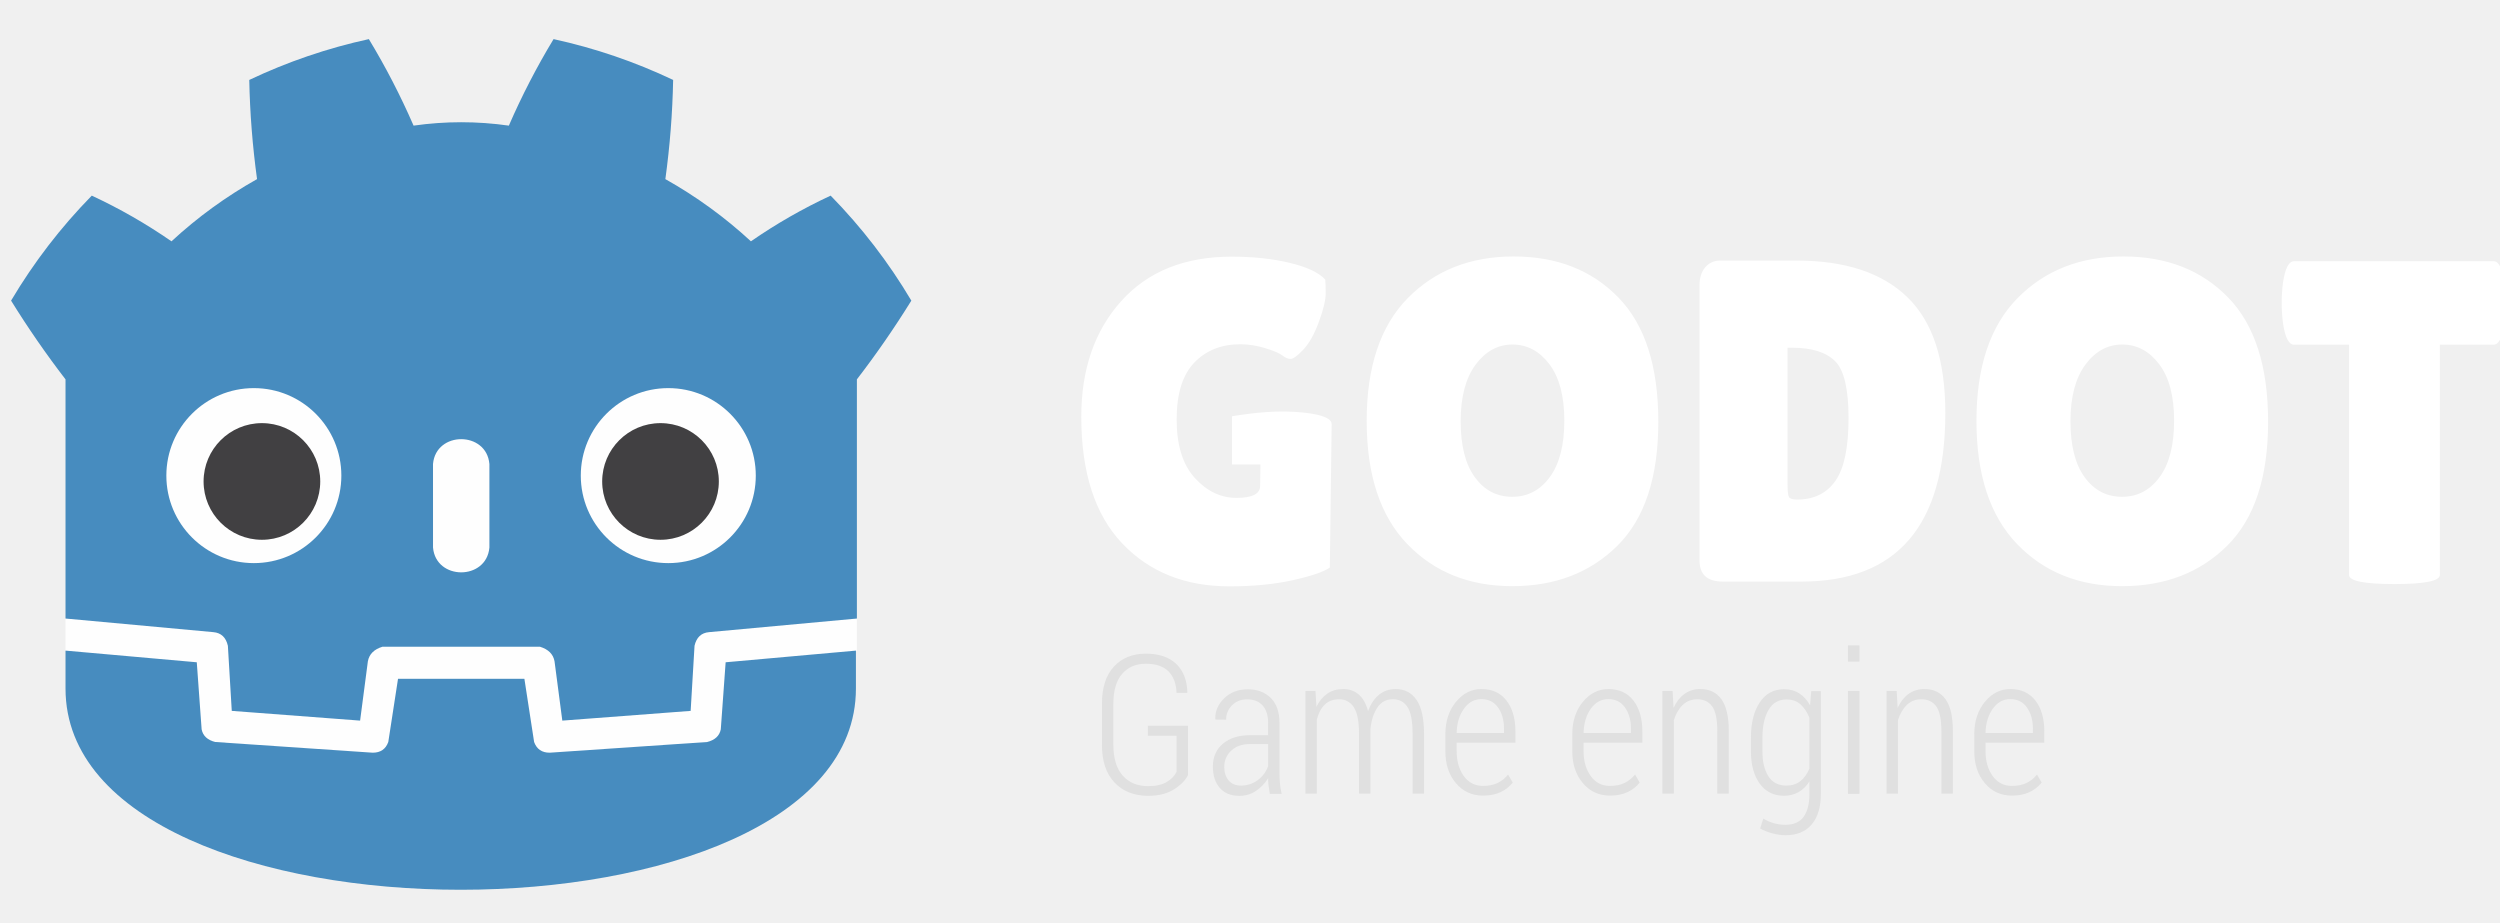
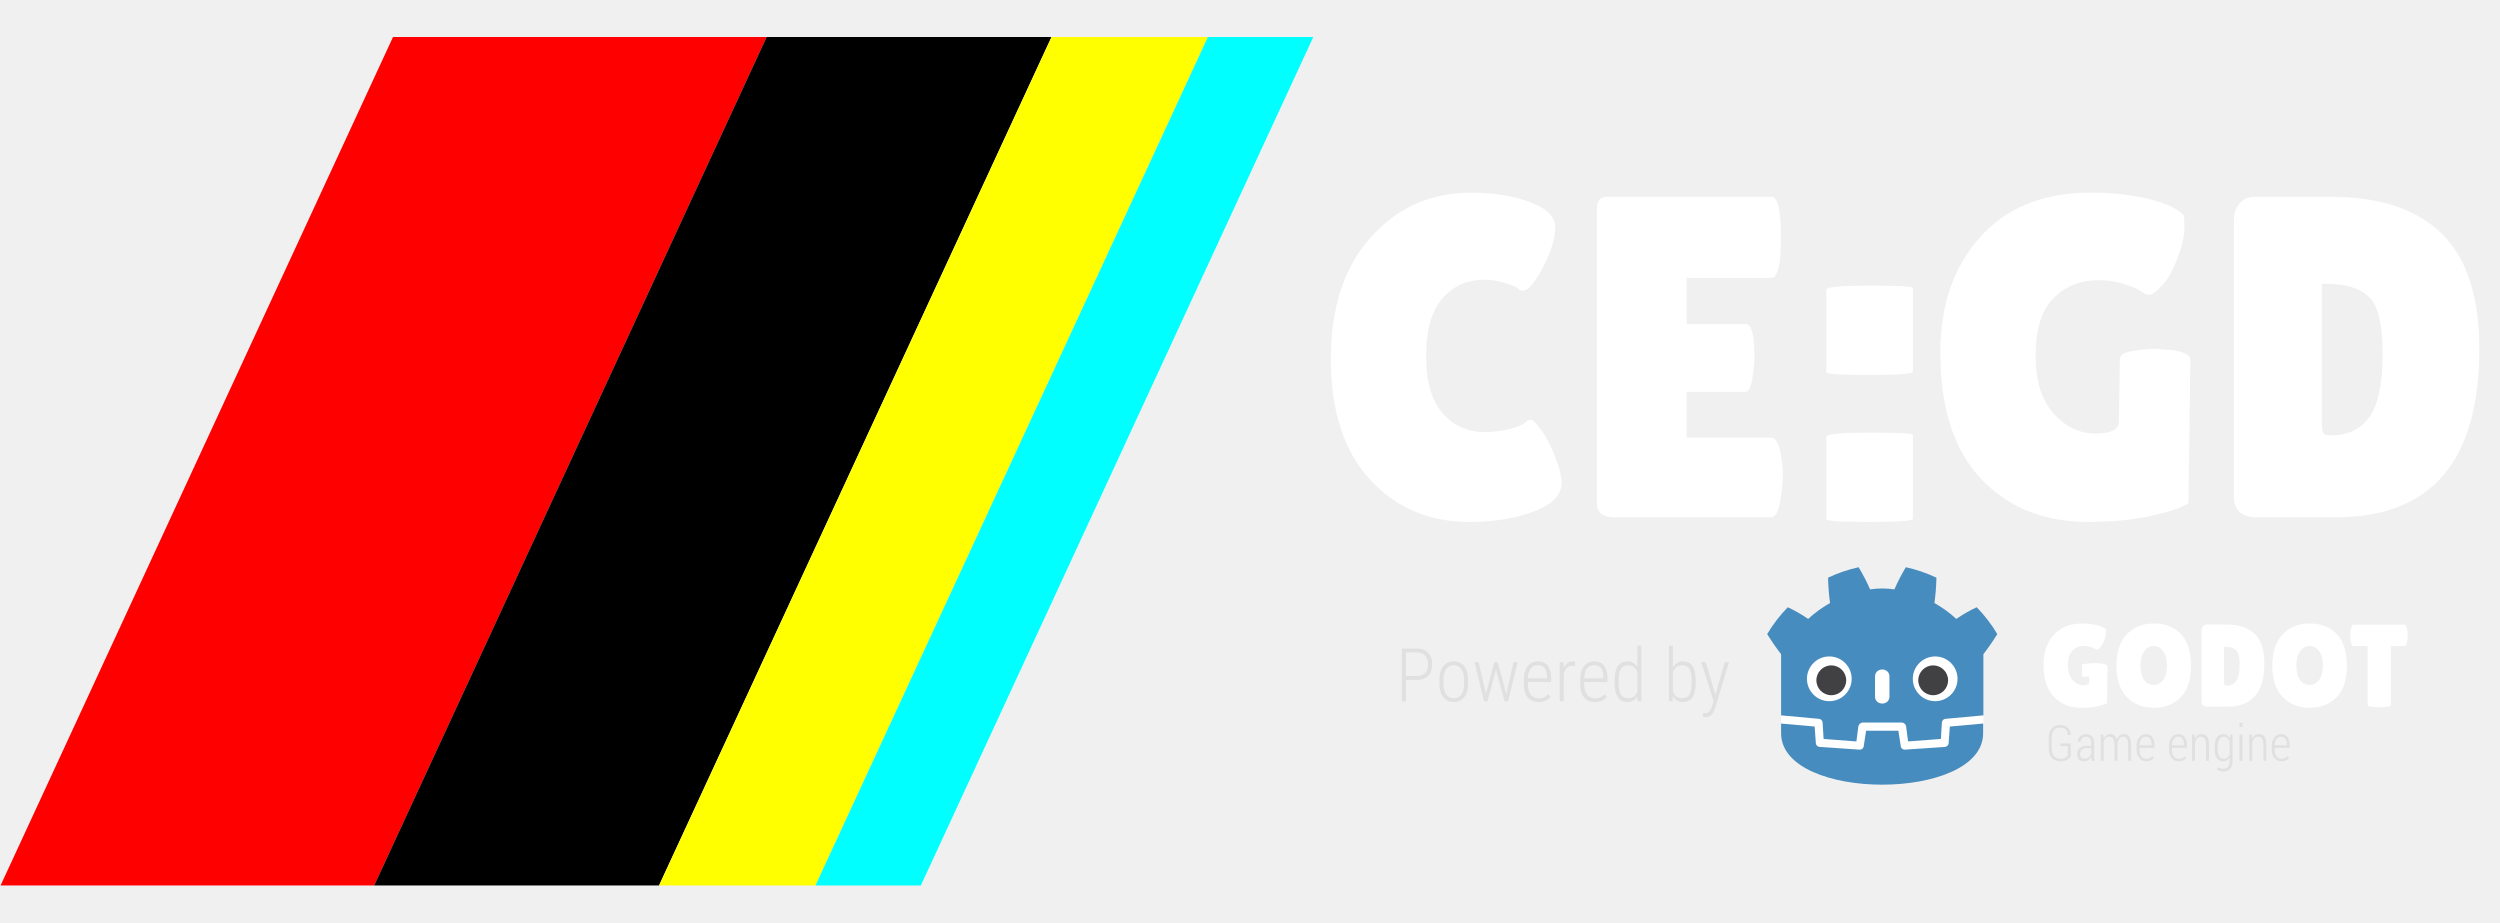
- <svg xmlns="http://www.w3.org/2000/svg" height="69" viewBox="0 0 187 69" width="187">
-   <path fill="#fff" d="M96.116 30.781c-1.847-.029-3.96.356-3.96.356v3.605h2.125l-.024 1.606c0 .595-.59.894-1.767.894-1.178 0-2.218-.499-3.12-1.493-.906-.997-1.356-2.453-1.356-4.372 0-1.923.44-3.34 1.32-4.255.88-.914 2.03-1.372 3.448-1.372a6.32 6.32 0 0 1 1.852.292c.64.194 1.069.376 1.287.546.217.176.422.258.618.258.194 0 .507-.226.94-.685.436-.457.826-1.15 1.169-2.074.342-.929.514-1.64.514-2.145 0-.501-.011-.847-.034-1.029-.48-.526-1.366-.942-2.66-1.252-1.29-.31-2.737-.463-4.338-.463-3.522 0-6.276 1.11-8.265 3.327-1.991 2.219-2.985 5.099-2.985 8.644 0 4.163 1.017 7.318 3.051 9.467 2.037 2.15 4.712 3.223 8.028 3.223 1.783 0 3.366-.154 4.75-.463 1.384-.307 2.304-.623 2.762-.943l.137-10.734c0-.623-1.646-.906-3.492-.938zm17.018-5.01c-1.098 0-2.016.504-2.762 1.509-.742 1.006-1.114 2.417-1.114 4.234 0 1.82.354 3.215 1.064 4.186.709.974 1.64 1.46 2.795 1.46 1.154 0 2.092-.492 2.812-1.478.72-.982 1.082-2.388 1.082-4.218s-.373-3.237-1.116-4.22c-.742-.982-1.663-1.473-2.761-1.473m-.017 18.074c-3.212 0-5.832-1.05-7.856-3.153-2.022-2.104-3.033-5.174-3.033-9.21 0-4.038 1.022-7.096 3.068-9.178 2.047-2.079 4.688-3.12 7.924-3.12 3.235 0 5.849 1.022 7.837 3.072 1.991 2.045 2.985 5.146 2.985 9.294 0 4.15-1.017 7.237-3.053 9.263-2.036 2.021-4.659 3.032-7.872 3.032M133.71 26.01v10.26c0 .478.035.78.104.907.068.126.274.189.616.189 1.26 0 2.213-.47 2.865-1.408.653-.936.976-2.496.976-4.68 0-2.185-.338-3.609-1.01-4.27-.675-.663-1.745-.998-3.208-.998zm-6.585 15.917V21.348c0-.573.142-1.024.43-1.359.285-.33.656-.497 1.114-.497h5.728c3.635 0 6.397.917 8.281 2.747 1.888 1.829 2.832 4.708 2.832 8.642 0 8.415-3.59 12.622-10.772 12.622h-5.864c-1.165 0-1.75-.524-1.75-1.577m31.623-16.155c-1.098 0-2.02.504-2.763 1.509-.742 1.006-1.113 2.417-1.113 4.234 0 1.82.355 3.215 1.063 4.186.708.974 1.64 1.46 2.795 1.46s2.093-.492 2.813-1.478c.72-.982 1.081-2.388 1.081-4.218s-.372-3.237-1.115-4.22c-.743-.982-1.663-1.473-2.761-1.473m-.018 18.074c-3.213 0-5.83-1.05-7.854-3.153-2.024-2.104-3.036-5.174-3.036-9.21 0-4.038 1.023-7.096 3.069-9.178 2.048-2.079 4.688-3.12 7.925-3.12 3.236 0 5.847 1.022 7.837 3.072 1.99 2.045 2.984 5.146 2.984 9.294 0 4.15-1.017 7.237-3.053 9.263-2.035 2.021-4.66 3.032-7.872 3.032m23.773-.842c0 .454-1.13.685-3.395.685-2.263 0-3.397-.23-3.397-.685v-17.22h-4.115c-.39 0-.663-.525-.823-1.58a11.366 11.366 0 0 1-.101-1.542c0-.524.032-1.04.1-1.543.16-1.05.435-1.58.824-1.58h14.92c.39 0 .663.529.825 1.58a11.642 11.642 0 0 1 0 3.086c-.162 1.054-.435 1.579-.824 1.579h-4.014z" />
-   <path fill="#e0e0e0" d="M88.866 57.973c-.19.39-.538.746-1.048 1.069-.51.324-1.156.486-1.942.486-1.036 0-1.87-.327-2.503-.987-.63-.655-.947-1.6-.947-2.833v-3.073c0-1.206.298-2.13.895-2.776.596-.64 1.395-.966 2.392-.966.974 0 1.73.257 2.265.764.533.51.813 1.22.837 2.128l-.013.04h-.796c-.028-.695-.23-1.232-.61-1.612-.378-.376-.94-.566-1.683-.566-.751 0-1.347.254-1.782.765-.435.508-.651 1.246-.651 2.215v3.091c0 1.005.234 1.771.702 2.3.468.523 1.098.785 1.894.785.581 0 1.049-.103 1.398-.313.351-.208.595-.462.732-.763v-2.692h-2.144v-.748h3.004zm3.95.789c.472 0 .892-.134 1.26-.406.367-.274.625-.62.777-1.04v-1.661H93.49c-.58 0-1.045.164-1.393.493a1.604 1.604 0 0 0-.522 1.22c0 .41.108.746.327 1.006.218.26.523.388.915.388m2.165.62a20.049 20.049 0 0 1-.097-.652 4.392 4.392 0 0 1-.03-.518 3.003 3.003 0 0 1-.906.945c-.37.25-.783.373-1.238.373-.636 0-1.124-.197-1.47-.591-.344-.396-.518-.93-.518-1.603 0-.712.25-1.283.751-1.707.501-.424 1.182-.636 2.038-.636h1.342v-.943c0-.543-.138-.97-.41-1.28-.278-.304-.66-.459-1.152-.459-.458 0-.836.146-1.133.441a1.457 1.457 0 0 0-.442 1.078l-.797-.007-.014-.042c-.022-.578.197-1.09.659-1.544.46-.452 1.051-.677 1.77-.677.71 0 1.282.216 1.719.646.433.435.651 1.055.651 1.86v3.767c0 .274.013.54.037.795a5.02 5.02 0 0 0 .127.753zm3.415-7.698.072 1.191a2.46 2.46 0 0 1 .808-.989c.336-.23.732-.345 1.186-.345.464 0 .855.135 1.17.408.316.272.55.684.697 1.237.19-.51.457-.914.805-1.207.348-.292.77-.438 1.259-.438.673 0 1.196.272 1.566.818.372.546.557 1.385.557 2.518v4.485h-.857v-4.5c0-.942-.13-1.605-.384-1.987-.255-.381-.62-.574-1.093-.574-.497 0-.885.21-1.165.637-.278.427-.449.96-.511 1.605v4.82h-.853v-4.497c0-.92-.13-1.578-.393-1.97a1.246 1.246 0 0 0-1.096-.59c-.449 0-.811.138-1.083.409-.273.272-.467.645-.585 1.119v5.528h-.853v-7.679zm12.414.61c-.534 0-.973.243-1.317.73s-.522 1.089-.536 1.805h3.542v-.328c0-.634-.148-1.162-.446-1.58-.3-.42-.713-.627-1.243-.627m.12 7.218c-.827 0-1.504-.311-2.03-.933-.525-.621-.787-1.415-.787-2.382V54.92c0-.969.263-1.777.79-2.42.528-.64 1.163-.959 1.907-.959.804 0 1.428.286 1.872.858.447.573.67 1.343.67 2.31v.842h-4.395v.639c0 .743.178 1.362.532 1.856.355.495.837.74 1.442.74.42 0 .785-.073 1.09-.22a2.246 2.246 0 0 0 .783-.632l.349.604a2.51 2.51 0 0 1-.9.708c-.365.175-.807.265-1.322.265m9.375-7.218c-.536 0-.976.243-1.32.73-.341.487-.52 1.089-.535 1.805h3.543V54.5c0-.634-.148-1.162-.447-1.58-.298-.42-.711-.627-1.241-.627m.12 7.218c-.829 0-1.505-.311-2.03-.933-.526-.621-.79-1.415-.79-2.382V54.92c0-.969.265-1.777.79-2.42.53-.64 1.166-.959 1.91-.959.803 0 1.428.286 1.872.858.445.573.668 1.343.668 2.31v.842h-4.395v.639c0 .743.179 1.362.535 1.856.353.495.833.74 1.44.74.42 0 .785-.073 1.088-.22a2.268 2.268 0 0 0 .787-.632l.347.604a2.51 2.51 0 0 1-.9.708c-.365.175-.807.265-1.322.265m4.684-7.828.07 1.269c.204-.45.475-.8.814-1.044a1.972 1.972 0 0 1 1.19-.368c.685 0 1.211.254 1.576.763.369.51.551 1.3.551 2.374v4.684h-.858v-4.677c0-.877-.128-1.49-.384-1.845-.254-.356-.627-.533-1.113-.533-.436 0-.802.142-1.095.43-.294.285-.514.665-.66 1.144v5.481h-.852v-7.678zm6.72 4.523c0 .78.148 1.4.447 1.86.296.466.747.696 1.348.696.412 0 .759-.11 1.044-.335.283-.225.507-.538.673-.935V53.69c-.16-.41-.378-.74-.655-.994-.276-.25-.626-.377-1.047-.377-.6 0-1.054.262-1.355.786-.304.526-.455 1.211-.455 2.053zm-.86-1.05c0-1.087.22-1.961.66-2.62.439-.656 1.048-.984 1.825-.984.43 0 .81.105 1.132.316.324.207.592.51.807.895l.083-1.068h.723v7.686c0 .983-.228 1.746-.686 2.286-.46.537-1.111.81-1.953.81-.303 0-.628-.048-.976-.14a3.95 3.95 0 0 1-.927-.365l.236-.748a2.85 2.85 0 0 0 .774.347 3.066 3.066 0 0 0 .879.124c.61 0 1.063-.196 1.355-.587.293-.396.44-.969.44-1.727v-.93a2.325 2.325 0 0 1-.802.795 2.15 2.15 0 0 1-1.1.276c-.771 0-1.376-.302-1.813-.906-.438-.603-.658-1.407-.658-2.41zm8.12 4.226h-.862v-7.7h.862zm0-9.892h-.862v-1.213h.862zm2.782 2.193.07 1.269c.205-.45.475-.8.813-1.044a1.982 1.982 0 0 1 1.19-.368c.686 0 1.214.254 1.58.763.368.51.549 1.3.549 2.374v4.684h-.858v-4.677c0-.877-.129-1.49-.384-1.845-.256-.356-.626-.533-1.114-.533-.436 0-.8.142-1.093.43-.294.285-.514.665-.66 1.144v5.481h-.853v-7.678zm8.499.61c-.536 0-.975.243-1.317.73-.343.487-.522 1.089-.537 1.805h3.543V54.5c0-.634-.148-1.162-.446-1.58-.298-.42-.712-.627-1.243-.627m.122 7.218c-.83 0-1.506-.311-2.03-.933-.526-.621-.788-1.415-.788-2.382V54.92c0-.969.263-1.777.79-2.42.528-.64 1.163-.959 1.906-.959.804 0 1.43.286 1.875.858.444.573.667 1.343.667 2.31v.842h-4.396v.639c0 .743.18 1.362.534 1.856.354.495.835.74 1.442.74.42 0 .783-.073 1.087-.22a2.254 2.254 0 0 0 .787-.632l.348.604a2.53 2.53 0 0 1-.9.708c-.365.175-.807.265-1.322.265" />
-   <g fill="#fefefe">
-     <path d="M4.901 46.266v2.4q29.597 25.743 59.194 0v-2.4z" />
-     <path fill="#478cbf" d="m4.901 46.266 11.054 1.018q.872.073 1.09 1.018l.291 4.872 9.6.728.581-4.436q.146-.8 1.091-1.091h11.78q.946.29 1.091 1.09l.582 4.437 9.6-.728.29-4.872q.218-.945 1.091-1.018l11.053-1.018V28.377q2.182-2.836 4.073-5.89-2.545-4.29-6.036-7.854-3.127 1.454-5.963 3.418-2.909-2.69-6.4-4.654.51-3.71.582-7.418-4.29-2.036-8.944-3.054-1.891 3.127-3.345 6.472-3.564-.509-7.127 0-1.454-3.345-3.345-6.472-4.654 1.018-8.945 3.054.073 3.709.582 7.418-3.49 1.963-6.4 4.654-2.835-1.964-5.962-3.418-3.49 3.563-6.036 7.854 1.89 3.054 4.072 5.89zm0 2.4v2.836c0 20.07 59.122 20.07 59.122 0v-2.836l-9.745.872-.363 5.018q-.146.727-1.018.946l-11.781.8q-.873 0-1.164-.8l-.727-4.727h-9.453l-.728 4.727q-.29.8-1.163.8l-11.78-.8q-.873-.219-1.019-.946l-.363-5.018z" />
-     <path d="M32.39 40.958c.218 2.472 4 2.472 4.217 0v-6.254c-.218-2.473-4-2.473-4.218 0z" />
-     <circle cx="49.988" cy="35.576" r="6.545" />
-     <circle cx="18.988" cy="35.576" r="6.545" />
-   </g>
-   <g fill="#414042">
-     <circle cx="19.591" cy="36.013" r="4.363" />
-     <circle cx="49.406" cy="36.013" r="4.363" />
+ <svg xmlns="http://www.w3.org/2000/svg" style="isolation:isolate" viewBox="0 0 187 69" width="187" height="69" version="1.1" id="svg48">
+   <defs id="defs5">
+     <clipPath id="_clipPath_FIKCvHT68FMkzYbyuES7aSbZmHyRVnEN">
+       <rect width="927.83" height="315" id="rect2" x="0" y="0" />
+     </clipPath>
+   </defs>
+   <g clip-path="url(#_clipPath_FIKCvHT68FMkzYbyuES7aSbZmHyRVnEN)" id="g46" transform="matrix(0.2014824,0,0,0.2014824,0.0292971,2.766526)" style="stroke-width:4.963">
+     <clipPath id="_clipPath_pYDwcSAljH75PLuUYkoYD0G3YfXqAVHB">
+       <rect x="0" y="0" width="927.83" height="315" fill="#ffffff" id="rect7" />
+     </clipPath>
+     <g clip-path="url(#_clipPath_pYDwcSAljH75PLuUYkoYD0G3YfXqAVHB)" id="g18" style="stroke-width:4.963">
+       <rect x="103.333" y="-174.45" width="125.844" height="560.007" transform="matrix(0.908,0.42,-0.42,0.908,59.626,-60.014)" fill="#ff0000" id="rect10" style="stroke-width:24.634" />
+       <rect x="218.945" y="-127.921" width="95.956" height="560.007" transform="matrix(0.908,0.42,-0.42,0.908,88.436,-97.956)" fill="#000000" id="rect12" style="stroke-width:24.634" />
+       <rect x="308.043" y="-96.737" width="52.697" height="560.007" transform="matrix(0.908,0.42,-0.42,0.908,107.745,-123.386)" fill="#ffff00" id="rect14" style="stroke-width:24.634" />
+       <rect x="356.672" y="-78.238" width="35.488" height="560.007" transform="matrix(0.908,0.42,-0.42,0.908,119.199,-138.471)" fill="#00ffff" id="rect16" style="stroke-width:24.634" />
+     </g>
+     <path d="m 629.367,238.428 v 1.614 0 q 0,3.362 -1.176,5.11 v 0 0 q -1.177,1.748 -3.504,1.748 v 0 0 q -2.568,0 -3.805,-2.219 v 0 l -0.068,1.95 h -1.385 v -20.656 h 1.48 v 8.136 0 q 1.223,-2.299 3.752,-2.299 v 0 0 q 2.353,0 3.509,1.66 v 0 0 q 1.157,1.661 1.197,4.956 z m -1.492,1.708 v -1.453 0 q 0,-2.77 -0.821,-4.101 v 0 0 q -0.82,-1.332 -2.689,-1.332 v 0 0 q -2.488,0 -3.456,2.623 v 0 7.208 0 q 0.457,1.143 1.344,1.768 v 0 0 q 0.888,0.626 2.139,0.626 v 0 0 q 1.788,0 2.629,-1.298 v 0 0 q 0.84,-1.298 0.854,-4.041 z m 5.204,-8.056 3.618,12.09 3.469,-12.09 h 1.6 l -5.123,16.878 -0.283,0.807 v 0 q -1.035,2.743 -3.173,2.743 v 0 0 q -0.511,0 -1.076,-0.188 v 0 l -0.014,-1.372 v 0 q 0.31,0.094 0.686,0.094 v 0 0 q 0.968,0 1.587,-0.578 v 0 0 q 0.619,-0.578 1.022,-1.869 v 0 l 0.619,-2.058 -4.573,-14.457 z m -107.14,6.59 h -4.129 v 7.961 h -1.533 v -19.58 h 5.688 v 0 q 2.596,0 4.089,1.56 v 0 0 q 1.492,1.56 1.492,4.29 v 0 0 q 0,2.784 -1.445,4.276 v 0 0 q -1.446,1.493 -4.162,1.493 z m -4.129,-10.167 v 8.728 h 4.155 v 0 q 1.937,0 2.993,-1.123 v 0 0 q 1.055,-1.123 1.055,-3.18 v 0 0 q 0,-2.058 -1.069,-3.241 v 0 0 q -1.069,-1.184 -2.965,-1.184 v 0 z m 12.426,11.835 v -1.722 0 q 0,-3.147 1.425,-4.976 v 0 0 q 1.426,-1.828 3.887,-1.828 v 0 0 q 2.474,0 3.893,1.802 v 0 0 q 1.419,1.802 1.432,4.962 v 0 1.546 0 q 0,3.201 -1.432,4.99 v 0 0 q -1.432,1.788 -3.866,1.788 v 0 0 q -2.434,0 -3.86,-1.748 v 0 0 q -1.425,-1.748 -1.479,-4.814 z m 1.506,-1.829 v 1.613 0 q 0,2.515 1.015,3.954 v 0 0 q 1.016,1.439 2.818,1.439 v 0 0 q 1.842,0 2.817,-1.385 v 0 0 q 0.975,-1.385 0.989,-3.967 v 0 -1.547 0 q 0,-2.515 -1.022,-3.96 v 0 0 q -1.022,-1.446 -2.811,-1.446 v 0 0 q -1.735,0 -2.757,1.412 v 0 0 q -1.022,1.412 -1.049,3.887 z m 13.045,-6.429 2.595,11.243 0.121,0.807 0.162,-0.874 2.972,-11.176 h 1.25 l 2.945,11.082 0.216,1.143 0.174,-1.022 2.515,-11.203 h 1.533 l -3.563,14.551 h -1.251 l -3.16,-11.565 -0.068,-0.35 -0.053,0.363 -3.107,11.552 h -1.264 l -3.537,-14.551 z m 22.297,14.82 v 0 0 q -2.569,0 -4.021,-1.681 v 0 0 q -1.453,-1.681 -1.48,-4.787 v 0 -1.775 0 q 0,-3.201 1.399,-5.023 v 0 0 q 1.399,-1.822 3.846,-1.822 v 0 0 q 2.367,0 3.611,1.546 v 0 0 q 1.244,1.547 1.271,4.734 v 0 1.398 h -8.647 v 0.821 0 q 0,2.501 1.069,3.859 v 0 0 q 1.069,1.359 3.019,1.359 v 0 0 q 2.152,0 3.483,-1.574 v 0 l 0.78,0.995 v 0 q -1.426,1.95 -4.33,1.95 z m -0.256,-13.69 v 0 0 q -1.762,0 -2.71,1.244 v 0 0 q -0.948,1.244 -1.042,3.638 v 0 h 7.141 v -0.39 0 q -0.108,-4.492 -3.389,-4.492 z m 13.784,-1.224 -0.027,1.493 v 0 q -0.538,-0.094 -0.941,-0.094 v 0 0 q -1.237,0 -2.078,0.847 v 0 0 q -0.84,0.847 -1.19,2.354 v 0 10.045 h -1.493 V 232.08 h 1.466 l 0.027,2.179 v 0 q 1.063,-2.447 3.335,-2.447 v 0 0 q 0.592,0 0.901,0.174 z m 7.397,14.914 v 0 0 q -2.569,0 -4.021,-1.681 v 0 0 q -1.453,-1.681 -1.48,-4.787 v 0 -1.775 0 q 0,-3.201 1.399,-5.023 v 0 0 q 1.399,-1.822 3.846,-1.822 v 0 0 q 2.367,0 3.611,1.546 v 0 0 q 1.244,1.547 1.271,4.734 v 0 1.398 h -8.647 v 0.821 0 q 0,2.501 1.069,3.859 v 0 0 q 1.069,1.359 3.019,1.359 v 0 0 q 2.152,0 3.483,-1.574 v 0 l 0.78,0.995 v 0 q -1.426,1.95 -4.33,1.95 z m -0.256,-13.69 v 0 0 q -1.761,0 -2.71,1.244 v 0 0 q -0.948,1.244 -1.042,3.638 v 0 h 7.141 v -0.39 0 q -0.107,-4.492 -3.389,-4.492 z m 7.518,6.98 v -1.507 0 q 0,-3.415 1.197,-5.143 v 0 0 q 1.196,-1.728 3.55,-1.728 v 0 0 q 2.474,0 3.698,2.218 v 0 -8.055 h 1.493 v 20.656 h -1.399 l -0.067,-1.869 v 0 q -1.224,2.138 -3.739,2.138 v 0 0 q -2.299,0 -3.503,-1.748 v 0 0 q -1.203,-1.748 -1.23,-4.962 z m 1.519,-1.601 v 1.453 0 q 0,2.797 0.841,4.115 v 0 0 q 0.84,1.318 2.669,1.318 v 0 0 q 2.354,0 3.416,-2.246 v 0 -7.544 0 q -1.009,-2.435 -3.402,-2.435 v 0 0 q -1.829,0 -2.67,1.305 v 0 0 q -0.84,1.304 -0.854,4.034 z" fill-rule="evenodd" fill="#000000" id="path20" style="stroke-width:24.634;fill:#e0e0e0;fill-opacity:1" />
+     <path d="m 545.95,57.799 v 0 q 12.41,0 21.845,3.485 v 0 0 q 9.435,3.485 9.435,9.435 v 0 0 q 0,5.95 -4.505,14.705 v 0 0 q -4.505,8.755 -7.565,8.755 v 0 0 q -0.85,0 -1.955,-0.935 v 0 0 q -1.105,-0.935 -5.1,-2.04 v 0 0 q -3.995,-1.105 -6.885,-1.105 v 0 0 q -9.86,0 -15.895,6.97 v 0 0 q -6.035,6.97 -6.035,21.335 v 0 0 q 0,14.365 6.205,21.335 v 0 0 q 6.205,6.97 15.725,6.97 v 0 0 q 3.91,0 8.755,-1.105 v 0 0 q 4.845,-1.105 6.885,-3.145 v 0 0 q 0.34,-0.34 1.36,-0.34 v 0 0 q 1.02,0 3.825,3.825 v 0 0 q 2.805,3.825 5.185,10.03 v 0 0 q 2.38,6.205 2.38,9.605 v 0 0 q 0,6.63 -10.2,10.54 v 0 0 q -10.2,3.91 -24.14,3.91 v 0 0 q -22.44,0 -36.89,-15.81 v 0 0 q -14.45,-15.81 -14.45,-44.625 v 0 0 q 0,-28.815 14.875,-45.305 v 0 0 q 14.875,-16.49 37.145,-16.49 z m 80.07,48.79 h 21.93 v 0 q 3.23,0 3.23,11.9 v 0 0 q 0,3.57 -0.765,8.415 v 0 0 q -0.765,4.845 -2.805,4.845 v 0 h -21.59 v 17 h 31.28 v 0 q 2.89,0 3.91,7.48 v 0 0 q 0.51,3.23 0.51,6.885 v 0 0 q 0,3.655 -1.02,9.435 v 0 0 q -1.02,5.78 -3.4,5.78 v 0 h -58.14 v 0 q -6.46,0 -6.46,-5.27 v 0 -109.31 0 q 0,-4.42 3.91,-4.42 v 0 h 60.86 v 0 q 3.57,0 3.57,15.045 v 0 0 q 0,15.045 -3.57,15.045 v 0 h -31.45 z m 83.98,41.14 v 31.11 0 q 0,1.19 -16.065,1.19 v 0 0 q -16.065,0 -16.065,-1.02 v 0 -30.6 0 q 0,-1.53 16.065,-1.53 v 0 0 q 16.065,0 16.065,0.85 z m 0,-54.57 v 31.11 0 q 0,1.19 -16.065,1.19 v 0 0 q -16.065,0 -16.065,-1.02 v 0 -30.6 0 q 0,-1.53 16.065,-1.53 v 0 0 q 16.065,0 16.065,0.85 z m 76.5,49.64 v 0 l 0.34,-23.12 v 0 q 0,-2.38 4.93,-3.145 v 0 0 q 4.93,-0.765 8.16,-0.765 v 0 l 6.63,0.51 v 0 q 6.46,1.02 6.46,3.57 v 0 l -0.68,53.21 v 0 q -3.4,2.38 -13.685,4.675 v 0 0 q -10.285,2.295 -23.545,2.295 v 0 0 q -24.65,0 -39.78,-15.98 v 0 0 q -15.13,-15.98 -15.13,-46.92 v 0 0 q 0,-26.35 14.79,-42.84 v 0 0 q 14.79,-16.49 40.97,-16.49 v 0 0 q 11.9,0 21.505,2.295 v 0 0 q 9.605,2.295 13.175,6.205 v 0 0 q 0.17,1.36 0.17,5.1 v 0 0 q 0,3.74 -2.55,10.625 v 0 0 q -2.55,6.885 -5.78,10.285 v 0 0 q -3.23,3.4 -4.675,3.4 v 0 0 q -1.445,0 -3.06,-1.275 v 0 0 q -1.615,-1.275 -6.375,-2.72 v 0 0 q -4.76,-1.445 -9.18,-1.445 v 0 0 q -10.54,0 -17.085,6.8 v 0 0 q -6.545,6.8 -6.545,21.08 v 0 0 q 0,14.28 6.715,21.675 v 0 0 q 6.715,7.395 15.47,7.395 v 0 0 q 8.755,0 8.755,-4.42 z m 42.67,27.71 v 0 -102 0 q 0,-4.25 2.125,-6.715 v 0 0 q 2.125,-2.465 5.525,-2.465 v 0 h 28.39 v 0 q 27.03,0 41.055,13.6 v 0 0 q 14.025,13.6 14.025,42.84 v 0 0 q 0,62.56 -53.38,62.56 v 0 h -29.07 v 0 q -8.67,0 -8.67,-7.82 z m 34.34,-78.88 h -1.7 v 50.83 0 q 0,3.57 0.51,4.505 v 0 0 q 0.51,0.935 3.06,0.935 v 0 0 q 9.35,0 14.195,-6.97 v 0 0 q 4.845,-6.97 4.845,-23.205 v 0 0 q 0,-16.235 -5.015,-21.165 v 0 0 q -5.015,-4.93 -15.895,-4.93 z" fill-rule="evenodd" fill="#414042" id="path22" style="fill:#ffffff;fill-opacity:1;stroke-width:24.634" />
+     <g id="gdlogo" style="stroke-width:4.963">
+       <path d="m 777.831,232.451 c -2.343,-0.036 -5.024,0.453 -5.024,0.453 v 4.572 h 2.696 l -0.03,2.038 c 0,0.755 -0.748,1.135 -2.241,1.135 -1.494,0 -2.815,-0.633 -3.96,-1.896 -1.148,-1.263 -1.719,-3.111 -1.719,-5.545 0,-2.44 0.558,-4.238 1.675,-5.399 1.115,-1.159 2.576,-1.741 4.373,-1.741 0.755,0 1.537,0.122 2.35,0.37 0.813,0.247 1.356,0.478 1.634,0.694 0.274,0.222 0.535,0.327 0.783,0.327 0.246,0 0.644,-0.287 1.194,-0.869 0.552,-0.58 1.046,-1.459 1.482,-2.631 0.434,-1.178 0.652,-2.081 0.652,-2.722 0,-0.635 -0.014,-1.074 -0.042,-1.305 -0.61,-0.667 -1.735,-1.196 -3.375,-1.589 -1.638,-0.392 -3.473,-0.586 -5.504,-0.586 -4.469,0 -7.963,1.407 -10.487,4.221 -2.525,2.814 -3.786,6.468 -3.786,10.965 0,5.282 1.291,9.285 3.871,12.012 2.585,2.726 5.978,4.088 10.185,4.088 2.262,0 4.271,-0.195 6.025,-0.587 1.756,-0.39 2.924,-0.791 3.505,-1.197 l 0.174,-13.617 c 0,-0.791 -2.088,-1.15 -4.431,-1.191 z m 21.59,-6.356 c -1.391,0 -2.557,0.639 -3.503,1.914 -0.941,1.276 -1.414,3.068 -1.414,5.372 0,2.31 0.45,4.079 1.351,5.311 0.899,1.236 2.08,1.852 3.545,1.852 1.465,0 2.655,-0.624 3.569,-1.875 0.913,-1.246 1.371,-3.03 1.371,-5.352 0,-2.32 -0.473,-4.106 -1.415,-5.353 -0.942,-1.246 -2.109,-1.869 -3.504,-1.869 m -0.021,22.93 c -4.075,0 -7.398,-1.333 -9.966,-4 -2.566,-2.669 -3.849,-6.564 -3.849,-11.684 0,-5.123 1.298,-9.002 3.893,-11.644 2.597,-2.638 5.948,-3.958 10.053,-3.958 4.105,0 7.421,1.297 9.943,3.897 2.526,2.595 3.787,6.529 3.787,11.791 0,5.265 -1.29,9.181 -3.874,11.751 -2.583,2.565 -5.91,3.847 -9.987,3.847 m 26.127,-22.628 v 13.016 c 0,0.607 0.045,0.99 0.132,1.151 0.087,0.16 0.348,0.24 0.782,0.24 1.598,0 2.808,-0.596 3.635,-1.786 0.829,-1.188 1.239,-3.167 1.239,-5.937 0,-2.773 -0.429,-4.579 -1.282,-5.418 -0.857,-0.841 -2.214,-1.266 -4.07,-1.266 z m -8.354,20.194 v -26.108 c 0,-0.726 0.18,-1.298 0.545,-1.723 0.362,-0.418 0.833,-0.631 1.415,-0.631 h 7.267 c 4.611,0 8.115,1.164 10.506,3.485 2.395,2.32 3.593,5.974 3.593,10.964 0,10.677 -4.556,16.014 -13.666,16.014 h -7.44 c -1.479,0 -2.22,-0.666 -2.22,-2.001 m 40.118,-20.496 c -1.392,0 -2.561,0.639 -3.505,1.914 -0.941,1.276 -1.412,3.068 -1.412,5.372 0,2.31 0.451,4.079 1.349,5.311 0.898,1.236 2.081,1.852 3.546,1.852 1.465,0 2.656,-0.624 3.568,-1.875 0.915,-1.246 1.373,-3.03 1.373,-5.352 0,-2.32 -0.473,-4.106 -1.416,-5.353 -0.943,-1.246 -2.109,-1.869 -3.503,-1.869 m -0.022,22.93 c -4.077,0 -7.398,-1.333 -9.964,-4 -2.568,-2.669 -3.852,-6.564 -3.852,-11.684 0,-5.123 1.298,-9.002 3.893,-11.644 2.599,-2.638 5.948,-3.958 10.055,-3.958 4.105,0 7.418,1.297 9.943,3.897 2.524,2.595 3.786,6.529 3.786,11.791 0,5.265 -1.291,9.181 -3.874,11.751 -2.582,2.565 -5.912,3.847 -9.987,3.847 m 30.161,-1.068 c 0,0.577 -1.435,0.869 -4.308,0.869 -2.871,0 -4.309,-0.292 -4.309,-0.869 V 226.11 h -5.221 c -0.494,0 -0.842,-0.666 -1.045,-2.004 -0.087,-0.648 -0.13,-1.302 -0.128,-1.957 0,-0.664 0.042,-1.318 0.128,-1.956 0.203,-1.334 0.551,-2.005 1.045,-2.005 h 18.93 c 0.493,0 0.839,0.67 1.045,2.005 0.085,0.638 0.129,1.292 0.129,1.956 0,0.669 -0.044,1.321 -0.129,1.958 -0.205,1.337 -0.552,2.003 -1.045,2.003 h -5.093 z" fill="#414042" id="path24" style="fill:#ffffff;fill-opacity:1;stroke-width:24.634" />
+       <path d="m 768.634,266.95 c -0.241,0.493 -0.683,0.946 -1.33,1.355 -0.646,0.412 -1.466,0.617 -2.463,0.617 -1.315,0 -2.373,-0.415 -3.176,-1.253 -0.8,-0.831 -1.201,-2.029 -1.201,-3.593 v -3.899 c 0,-1.53 0.377,-2.703 1.135,-3.522 0.756,-0.812 1.769,-1.225 3.035,-1.225 1.236,0 2.194,0.326 2.873,0.969 0.676,0.646 1.031,1.548 1.062,2.699 l -0.016,0.052 h -1.01 c -0.036,-0.883 -0.292,-1.564 -0.775,-2.045 -0.479,-0.477 -1.193,-0.719 -2.134,-0.719 -0.954,0 -1.709,0.323 -2.262,0.97 -0.551,0.646 -0.826,1.582 -0.826,2.811 v 3.921 c 0,1.275 0.298,2.247 0.891,2.917 0.594,0.665 1.394,0.998 2.404,0.998 0.737,0 1.33,-0.131 1.773,-0.398 0.446,-0.264 0.754,-0.586 0.929,-0.968 v -3.415 h -2.721 v -0.95 h 3.812 z m 5.011,1 c 0.599,0 1.132,-0.17 1.598,-0.515 0.466,-0.347 0.793,-0.785 0.987,-1.319 v -2.108 h -1.732 c -0.736,0 -1.325,0.209 -1.767,0.626 -0.442,0.414 -0.661,0.932 -0.661,1.547 0,0.52 0.136,0.947 0.414,1.277 0.277,0.33 0.664,0.492 1.161,0.492 z m 2.746,0.786 c -0.045,-0.275 -0.086,-0.55 -0.123,-0.827 -0.025,-0.217 -0.038,-0.437 -0.038,-0.656 -0.29,0.479 -0.683,0.888 -1.149,1.198 -0.47,0.317 -0.994,0.474 -1.57,0.474 -0.807,0 -1.427,-0.25 -1.866,-0.751 -0.436,-0.502 -0.657,-1.178 -0.657,-2.033 0,-0.903 0.317,-1.628 0.953,-2.165 0.636,-0.538 1.5,-0.807 2.586,-0.807 h 1.703 v -1.197 c 0,-0.688 -0.176,-1.231 -0.521,-1.623 -0.352,-0.387 -0.837,-0.583 -1.461,-0.583 -0.581,0 -1.061,0.185 -1.437,0.56 -0.375,0.371 -0.561,0.826 -0.561,1.367 l -1.011,-0.009 -0.018,-0.052 c -0.028,-0.735 0.249,-1.384 0.836,-1.96 0.584,-0.574 1.333,-0.859 2.245,-0.859 0.901,0 1.626,0.274 2.18,0.82 0.551,0.552 0.827,1.338 0.827,2.36 v 4.779 c 0,0.348 0.017,0.686 0.047,1.008 0.029,0.322 0.083,0.642 0.161,0.956 z m 4.333,-9.766 0.092,1.512 c 0.256,-0.541 0.599,-0.958 1.025,-1.255 0.426,-0.292 0.928,-0.438 1.505,-0.438 0.588,0 1.084,0.171 1.485,0.517 0.4,0.346 0.695,0.868 0.883,1.571 0.24,-0.649 0.58,-1.161 1.021,-1.532 0.442,-0.371 0.977,-0.556 1.597,-0.556 0.855,0 1.518,0.346 1.987,1.038 0.472,0.693 0.707,1.757 0.707,3.194 v 5.691 h -1.088 v -5.71 c 0,-1.195 -0.165,-2.036 -0.487,-2.52 -0.323,-0.484 -0.787,-0.728 -1.386,-0.728 -0.631,0 -1.124,0.266 -1.478,0.807 -0.352,0.542 -0.57,1.219 -0.649,2.036 v 6.115 h -1.082 v -5.704 c 0,-1.167 -0.164,-2.002 -0.499,-2.501 -0.332,-0.499 -0.796,-0.746 -1.39,-0.746 -0.569,0 -1.029,0.173 -1.373,0.517 -0.347,0.346 -0.594,0.819 -0.743,1.42 v 7.014 h -1.082 v -9.742 z m 15.75,0.774 c -0.678,0 -1.235,0.309 -1.671,0.926 -0.437,0.619 -0.662,1.382 -0.68,2.291 h 4.494 v -0.417 c 0,-0.804 -0.189,-1.474 -0.566,-2.005 -0.38,-0.531 -0.905,-0.795 -1.577,-0.795 z m 0.153,9.158 c -1.051,0 -1.91,-0.395 -2.577,-1.184 -0.665,-0.788 -0.998,-1.795 -0.998,-3.022 v -1.618 c 0,-1.23 0.333,-2.255 1.002,-3.07 0.67,-0.812 1.476,-1.218 2.42,-1.218 1.02,0 1.811,0.363 2.375,1.089 0.566,0.727 0.849,1.704 0.849,2.93 v 1.069 h -5.575 v 0.81 c 0,0.943 0.226,1.728 0.675,2.355 0.45,0.628 1.062,0.94 1.829,0.94 0.532,0 0.996,-0.094 1.382,-0.279 0.388,-0.189 0.728,-0.464 0.994,-0.803 l 0.443,0.766 c -0.294,0.373 -0.675,0.675 -1.141,0.899 -0.464,0.222 -1.025,0.336 -1.678,0.336 m 11.893,-9.158 c -0.679,0 -1.237,0.309 -1.672,0.926 -0.435,0.619 -0.661,1.382 -0.68,2.291 h 4.495 v -0.417 c 0,-0.804 -0.188,-1.474 -0.568,-2.005 -0.378,-0.531 -0.902,-0.795 -1.575,-0.795 m 0.152,9.158 c -1.05,0 -1.908,-0.395 -2.574,-1.184 -0.668,-0.788 -1.002,-1.795 -1.002,-3.022 v -1.618 c 0,-1.23 0.336,-2.255 1.003,-3.07 0.672,-0.812 1.478,-1.218 2.422,-1.218 1.018,0 1.812,0.363 2.375,1.089 0.564,0.727 0.847,1.704 0.847,2.93 v 1.069 h -5.575 v 0.81 c 0,0.943 0.226,1.728 0.678,2.355 0.448,0.628 1.057,0.94 1.826,0.94 0.535,0 0.997,-0.094 1.382,-0.279 0.389,-0.189 0.73,-0.464 0.998,-0.803 l 0.44,0.766 c -0.295,0.373 -0.675,0.675 -1.141,0.899 -0.464,0.222 -1.024,0.336 -1.678,0.336 m 5.942,-9.932 0.089,1.61 c 0.26,-0.571 0.603,-1.015 1.034,-1.324 0.427,-0.31 0.93,-0.467 1.508,-0.467 0.871,0 1.537,0.322 2,0.969 0.468,0.645 0.7,1.649 0.7,3.011 v 5.943 h -1.089 v -5.934 c 0,-1.113 -0.163,-1.89 -0.487,-2.341 -0.322,-0.451 -0.796,-0.676 -1.413,-0.676 -0.553,0 -1.017,0.18 -1.388,0.545 -0.374,0.362 -0.652,0.844 -0.838,1.452 v 6.954 h -1.081 v -9.742 z m 8.527,5.739 c 0,0.989 0.187,1.775 0.567,2.36 0.375,0.59 0.947,0.882 1.709,0.882 0.523,0 0.963,-0.139 1.325,-0.424 0.36,-0.286 0.644,-0.683 0.855,-1.186 v -4.826 c -0.203,-0.519 -0.481,-0.938 -0.832,-1.261 -0.35,-0.318 -0.795,-0.477 -1.329,-0.477 -0.761,0 -1.337,0.331 -1.719,0.997 -0.385,0.667 -0.577,1.536 -0.577,2.604 z m -1.093,-1.331 c 0,-1.38 0.279,-2.49 0.839,-3.325 0.556,-0.832 1.33,-1.249 2.315,-1.249 0.547,0 1.027,0.134 1.437,0.401 0.41,0.263 0.75,0.647 1.023,1.135 l 0.105,-1.354 h 0.918 v 9.75 c 0,1.249 -0.29,2.216 -0.871,2.9 -0.582,0.682 -1.41,1.028 -2.478,1.028 -0.384,0 -0.797,-0.06 -1.238,-0.177 -0.442,-0.117 -0.833,-0.27 -1.176,-0.463 l 0.299,-0.949 c 0.304,0.195 0.635,0.343 0.982,0.44 0.362,0.106 0.738,0.159 1.115,0.158 0.775,0 1.349,-0.249 1.72,-0.745 0.372,-0.502 0.559,-1.229 0.559,-2.192 v -1.178 c -0.277,0.438 -0.616,0.775 -1.018,1.007 -0.4,0.234 -0.869,0.351 -1.396,0.351 -0.979,0 -1.746,-0.384 -2.3,-1.15 -0.556,-0.764 -0.835,-1.785 -0.835,-3.057 z m 10.303,5.36 h -1.094 v -9.768 h 1.094 z m 0,-12.549 h -1.094 v -1.539 h 1.094 z m 3.53,2.781 0.088,1.61 c 0.261,-0.571 0.602,-1.015 1.032,-1.324 0.43,-0.31 0.934,-0.467 1.51,-0.467 0.87,0 1.54,0.322 2.004,0.969 0.466,0.645 0.696,1.649 0.696,3.011 v 5.943 h -1.089 v -5.934 c 0,-1.113 -0.162,-1.89 -0.486,-2.341 -0.325,-0.451 -0.795,-0.676 -1.414,-0.676 -0.552,0 -1.015,0.18 -1.387,0.545 -0.372,0.362 -0.652,0.844 -0.837,1.452 v 6.954 h -1.082 v -9.742 z m 10.782,0.774 c -0.68,0 -1.237,0.309 -1.67,0.926 -0.436,0.619 -0.663,1.382 -0.682,2.291 h 4.495 v -0.417 c 0,-0.804 -0.187,-1.474 -0.566,-2.005 -0.379,-0.531 -0.904,-0.795 -1.577,-0.795 m 0.154,9.158 c -1.053,0 -1.91,-0.395 -2.575,-1.184 -0.667,-0.788 -1,-1.795 -1,-3.022 v -1.618 c 0,-1.23 0.334,-2.255 1.002,-3.07 0.67,-0.812 1.477,-1.218 2.419,-1.218 1.019,0 1.814,0.363 2.379,1.089 0.563,0.727 0.846,1.704 0.846,2.93 v 1.069 h -5.577 v 0.81 c 0,0.943 0.228,1.728 0.677,2.355 0.45,0.628 1.059,0.94 1.829,0.94 0.533,0 0.995,-0.094 1.38,-0.279 0.389,-0.189 0.73,-0.463 0.998,-0.803 l 0.442,0.766 c -0.296,0.373 -0.676,0.675 -1.141,0.899 -0.464,0.222 -1.025,0.336 -1.679,0.336" fill="#6d6e71" id="path26" style="fill:#e0e0e0;fill-opacity:1;stroke-width:24.634" />
+       <g id="Group" style="stroke-width:4.963">
+         <path d="m 661.084,251.841 v 3.044 q 37.549,32.66 75.099,0 v -3.044 z" fill="#ffffff" id="path28" style="stroke-width:24.634" />
+         <path d="m 661.084,251.841 14.023,1.291 q 1.108,0.092 1.384,1.292 l 0.369,6.181 12.178,0.923 0.739,-5.628 q 0.184,-1.015 1.383,-1.384 h 14.946 q 1.2,0.369 1.384,1.384 l 0.738,5.628 12.178,-0.923 0.369,-6.181 q 0.277,-1.2 1.384,-1.292 l 14.024,-1.291 v -22.696 q 2.767,-3.598 5.166,-7.473 -3.229,-5.443 -7.657,-9.964 -3.968,1.845 -7.566,4.336 -3.69,-3.413 -8.118,-5.904 0.645,-4.705 0.738,-9.411 -5.444,-2.583 -11.348,-3.875 -2.399,3.968 -4.244,8.212 -4.521,-0.646 -9.041,0 -1.845,-4.244 -4.244,-8.212 -5.905,1.292 -11.348,3.875 0.092,4.706 0.738,9.411 -4.428,2.491 -8.119,5.904 -3.598,-2.491 -7.565,-4.336 -4.428,4.521 -7.657,9.964 2.398,3.875 5.166,7.473 z m 0,3.044 v 3.598 c 0,25.464 75.006,25.464 75.006,0 v -3.598 l -12.362,1.107 -0.462,6.366 q -0.184,0.923 -1.291,1.199 l -14.946,1.015 q -1.107,0 -1.476,-1.015 l -0.923,-5.996 h -11.993 l -0.923,5.996 q -0.369,1.015 -1.476,1.015 l -14.946,-1.015 q -1.107,-0.276 -1.292,-1.199 l -0.461,-6.366 z" fill="#478cbf" id="path30" style="stroke-width:24.634" />
+         <path d="m 695.958,245.106 c 0.277,3.137 5.074,3.137 5.351,0 v -7.935 c -0.277,-3.136 -5.074,-3.136 -5.351,0 z" fill="#ffffff" id="path32" style="stroke-width:24.634" />
+         <path d="m 709.981,238.279 c 0,-4.583 3.721,-8.304 8.303,-8.304 4.583,0 8.304,3.721 8.304,8.304 0,4.582 -3.721,8.303 -8.304,8.303 -4.582,0 -8.303,-3.721 -8.303,-8.303 z" fill="#ffffff" id="path34" style="stroke-width:24.634" />
+         <path d="m 670.679,238.279 c 0,-4.583 3.721,-8.304 8.303,-8.304 4.583,0 8.304,3.721 8.304,8.304 0,4.582 -3.721,8.303 -8.304,8.303 -4.582,0 -8.303,-3.721 -8.303,-8.303 z" fill="#ffffff" id="path36" style="stroke-width:24.634" />
+       </g>
+       <g id="g43" style="stroke-width:4.963">
+         <path d="m 674.185,238.832 c 0,-3.055 2.48,-5.535 5.535,-5.535 3.055,0 5.536,2.48 5.536,5.535 0,3.055 -2.481,5.536 -5.536,5.536 -3.055,0 -5.535,-2.481 -5.535,-5.536 z" fill="#414042" id="path39" style="stroke-width:24.634" />
+         <path d="m 712.011,238.832 c 0,-3.055 2.48,-5.535 5.535,-5.535 3.055,0 5.536,2.48 5.536,5.535 0,3.055 -2.481,5.536 -5.536,5.536 -3.055,0 -5.535,-2.481 -5.535,-5.536 z" fill="#414042" id="path41" style="stroke-width:24.634" />
+       </g>
+     </g>
  </g>
</svg>
